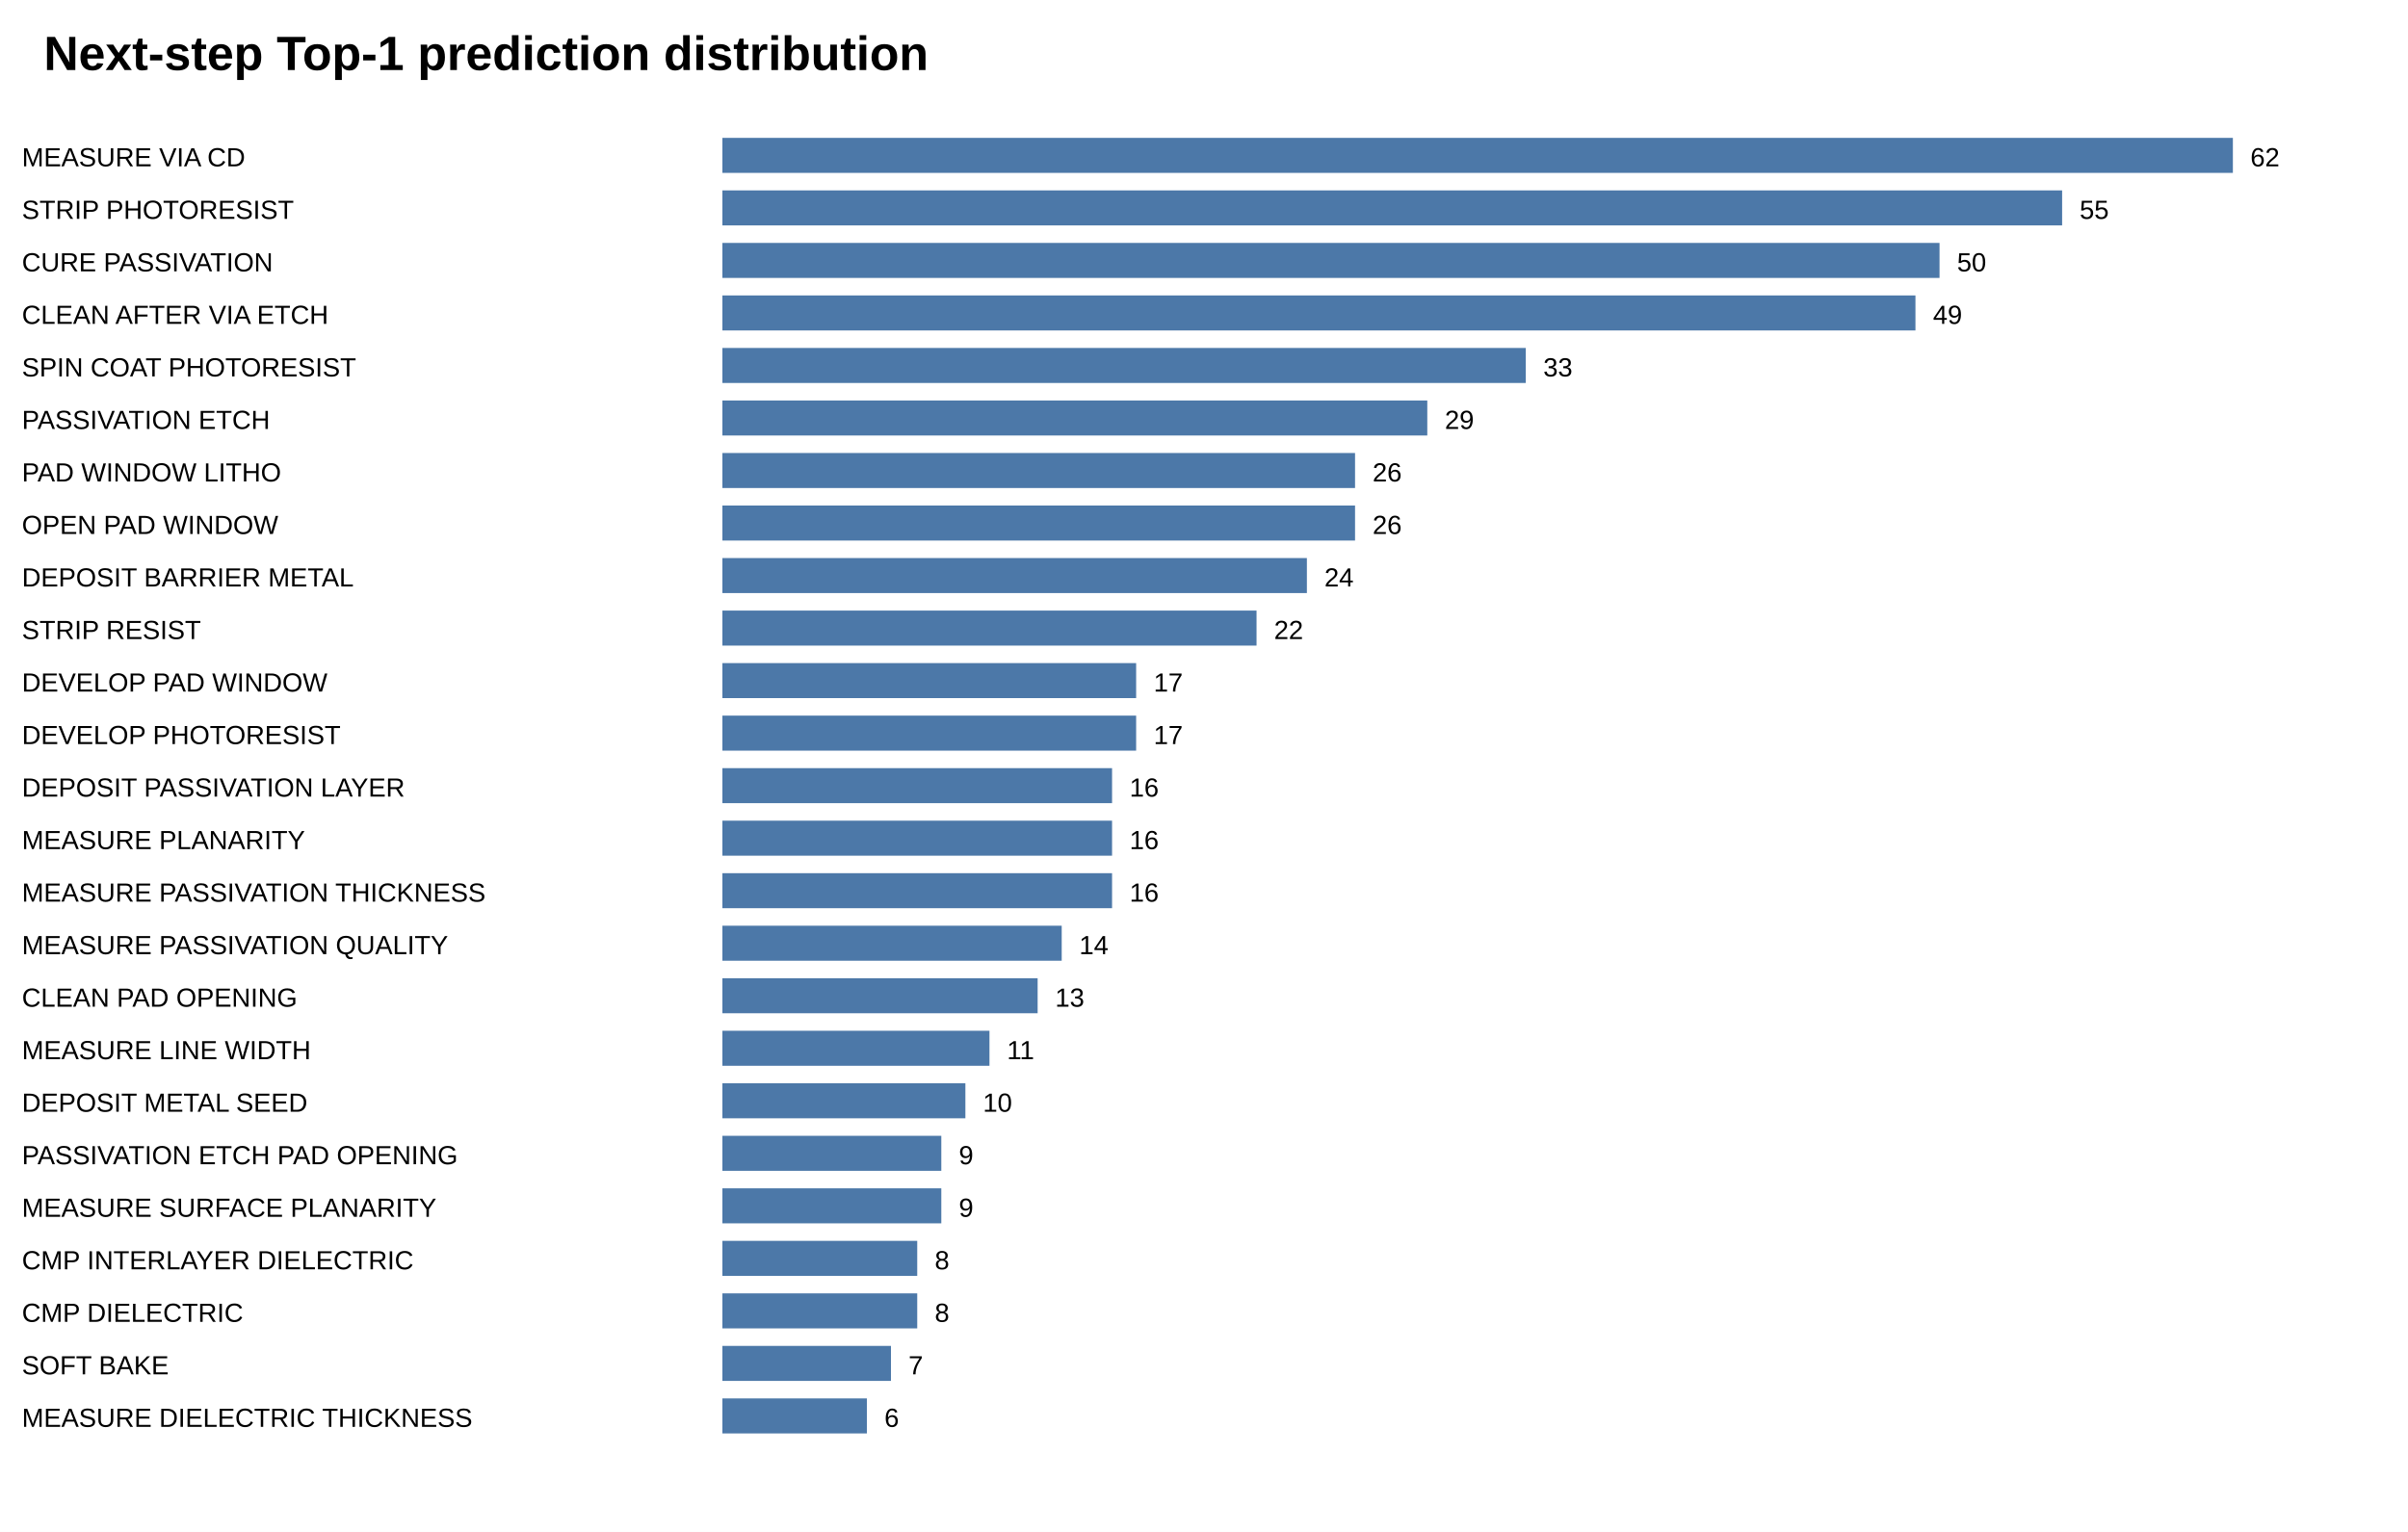
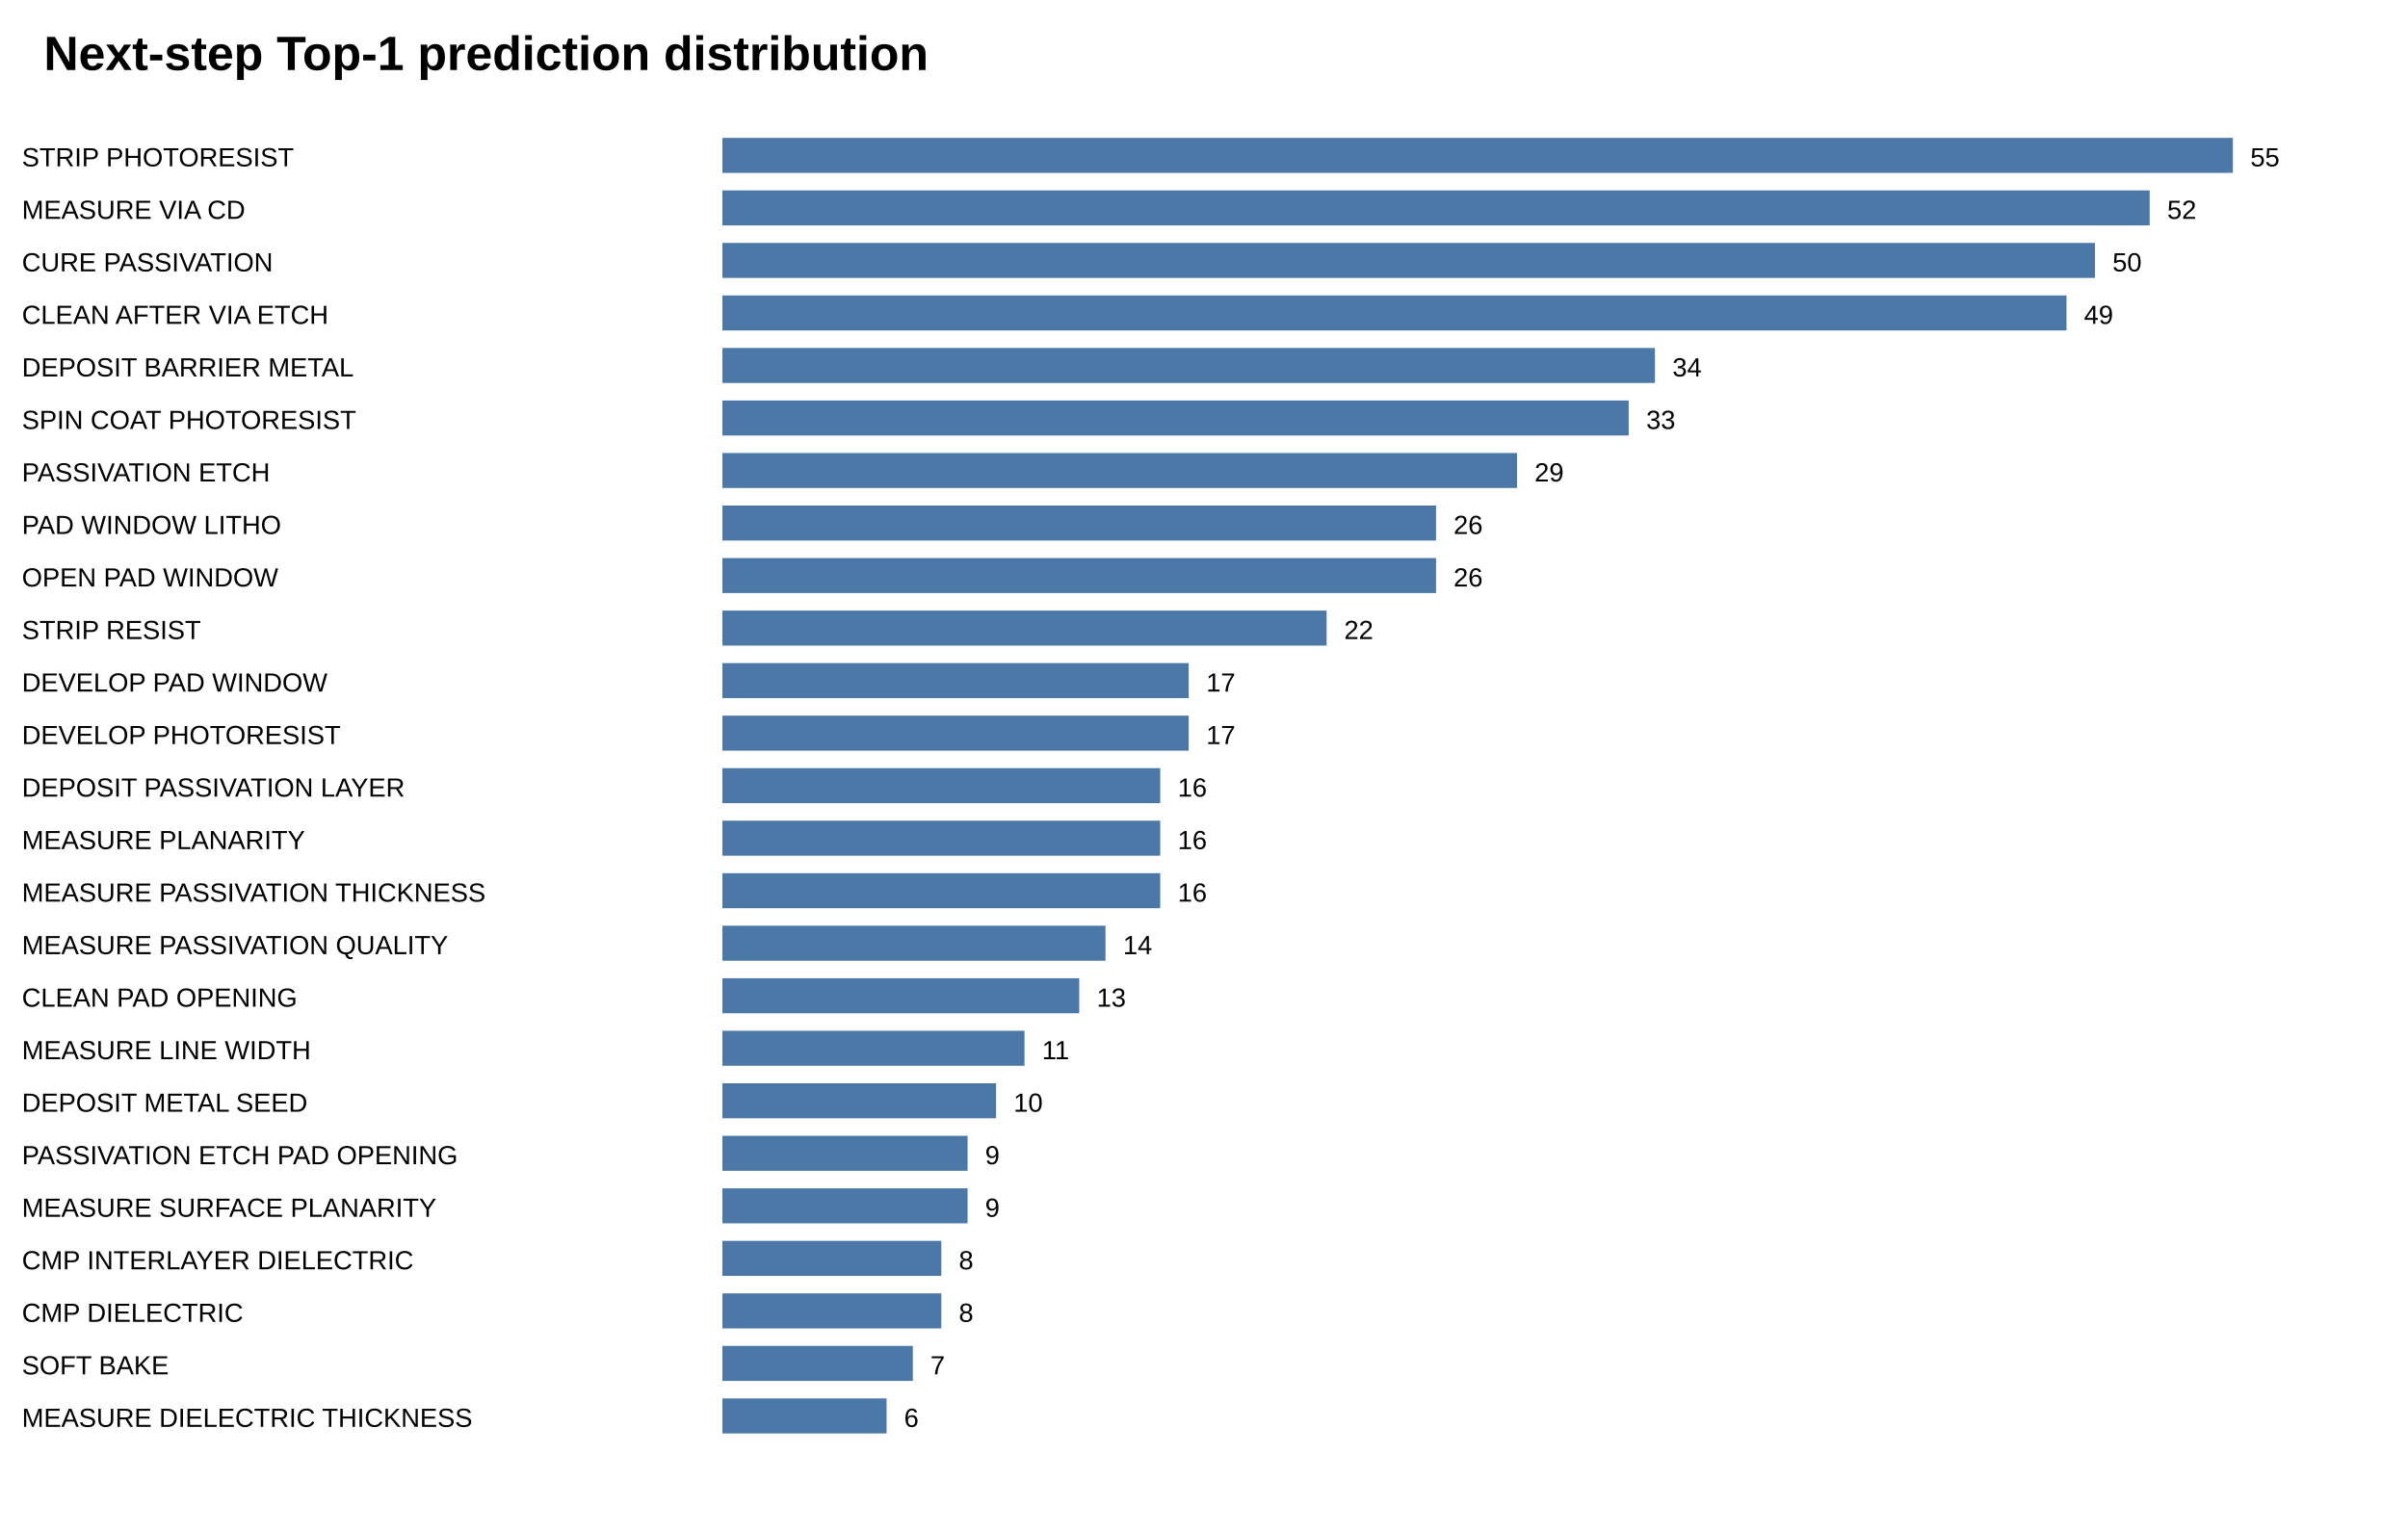
<svg xmlns="http://www.w3.org/2000/svg" width="1100" height="700">
  <rect width="100%" height="100%" fill="white" />
  <text x="20" y="32" font-family="Arial" font-size="22" font-weight="bold">Next-step Top-1 prediction distribution</text>
-   <text x="10" y="76" font-family="Arial" font-size="12">MEASURE VIA CD</text>
+   <text x="10" y="76" font-family="Arial" font-size="12">STRIP PHOTORESIST</text>
  <rect x="330" y="63" width="690" height="16" fill="#4C78A8" />
-   <text x="1028" y="76" font-family="Arial" font-size="12">62</text>
-   <text x="10" y="100" font-family="Arial" font-size="12">STRIP PHOTORESIST</text>
-   <rect x="330" y="87" width="612" height="16" fill="#4C78A8" />
-   <text x="950" y="100" font-family="Arial" font-size="12">55</text>
+   <text x="1028" y="76" font-family="Arial" font-size="12">55</text>
+   <text x="10" y="100" font-family="Arial" font-size="12">MEASURE VIA CD</text>
+   <rect x="330" y="87" width="652" height="16" fill="#4C78A8" />
+   <text x="990" y="100" font-family="Arial" font-size="12">52</text>
  <text x="10" y="124" font-family="Arial" font-size="12">CURE PASSIVATION</text>
-   <rect x="330" y="111" width="556" height="16" fill="#4C78A8" />
-   <text x="894" y="124" font-family="Arial" font-size="12">50</text>
+   <rect x="330" y="111" width="627" height="16" fill="#4C78A8" />
+   <text x="965" y="124" font-family="Arial" font-size="12">50</text>
  <text x="10" y="148" font-family="Arial" font-size="12">CLEAN AFTER VIA ETCH</text>
-   <rect x="330" y="135" width="545" height="16" fill="#4C78A8" />
-   <text x="883" y="148" font-family="Arial" font-size="12">49</text>
-   <text x="10" y="172" font-family="Arial" font-size="12">SPIN COAT PHOTORESIST</text>
-   <rect x="330" y="159" width="367" height="16" fill="#4C78A8" />
-   <text x="705" y="172" font-family="Arial" font-size="12">33</text>
-   <text x="10" y="196" font-family="Arial" font-size="12">PASSIVATION ETCH</text>
-   <rect x="330" y="183" width="322" height="16" fill="#4C78A8" />
-   <text x="660" y="196" font-family="Arial" font-size="12">29</text>
-   <text x="10" y="220" font-family="Arial" font-size="12">PAD WINDOW LITHO</text>
-   <rect x="330" y="207" width="289" height="16" fill="#4C78A8" />
-   <text x="627" y="220" font-family="Arial" font-size="12">26</text>
-   <text x="10" y="244" font-family="Arial" font-size="12">OPEN PAD WINDOW</text>
-   <rect x="330" y="231" width="289" height="16" fill="#4C78A8" />
-   <text x="627" y="244" font-family="Arial" font-size="12">26</text>
-   <text x="10" y="268" font-family="Arial" font-size="12">DEPOSIT BARRIER METAL</text>
-   <rect x="330" y="255" width="267" height="16" fill="#4C78A8" />
-   <text x="605" y="268" font-family="Arial" font-size="12">24</text>
+   <rect x="330" y="135" width="614" height="16" fill="#4C78A8" />
+   <text x="952" y="148" font-family="Arial" font-size="12">49</text>
+   <text x="10" y="172" font-family="Arial" font-size="12">DEPOSIT BARRIER METAL</text>
+   <rect x="330" y="159" width="426" height="16" fill="#4C78A8" />
+   <text x="764" y="172" font-family="Arial" font-size="12">34</text>
+   <text x="10" y="196" font-family="Arial" font-size="12">SPIN COAT PHOTORESIST</text>
+   <rect x="330" y="183" width="414" height="16" fill="#4C78A8" />
+   <text x="752" y="196" font-family="Arial" font-size="12">33</text>
+   <text x="10" y="220" font-family="Arial" font-size="12">PASSIVATION ETCH</text>
+   <rect x="330" y="207" width="363" height="16" fill="#4C78A8" />
+   <text x="701" y="220" font-family="Arial" font-size="12">29</text>
+   <text x="10" y="244" font-family="Arial" font-size="12">PAD WINDOW LITHO</text>
+   <rect x="330" y="231" width="326" height="16" fill="#4C78A8" />
+   <text x="664" y="244" font-family="Arial" font-size="12">26</text>
+   <text x="10" y="268" font-family="Arial" font-size="12">OPEN PAD WINDOW</text>
+   <rect x="330" y="255" width="326" height="16" fill="#4C78A8" />
+   <text x="664" y="268" font-family="Arial" font-size="12">26</text>
  <text x="10" y="292" font-family="Arial" font-size="12">STRIP RESIST</text>
-   <rect x="330" y="279" width="244" height="16" fill="#4C78A8" />
-   <text x="582" y="292" font-family="Arial" font-size="12">22</text>
+   <rect x="330" y="279" width="276" height="16" fill="#4C78A8" />
+   <text x="614" y="292" font-family="Arial" font-size="12">22</text>
  <text x="10" y="316" font-family="Arial" font-size="12">DEVELOP PAD WINDOW</text>
-   <rect x="330" y="303" width="189" height="16" fill="#4C78A8" />
-   <text x="527" y="316" font-family="Arial" font-size="12">17</text>
+   <rect x="330" y="303" width="213" height="16" fill="#4C78A8" />
+   <text x="551" y="316" font-family="Arial" font-size="12">17</text>
  <text x="10" y="340" font-family="Arial" font-size="12">DEVELOP PHOTORESIST</text>
-   <rect x="330" y="327" width="189" height="16" fill="#4C78A8" />
-   <text x="527" y="340" font-family="Arial" font-size="12">17</text>
+   <rect x="330" y="327" width="213" height="16" fill="#4C78A8" />
+   <text x="551" y="340" font-family="Arial" font-size="12">17</text>
  <text x="10" y="364" font-family="Arial" font-size="12">DEPOSIT PASSIVATION LAYER</text>
-   <rect x="330" y="351" width="178" height="16" fill="#4C78A8" />
-   <text x="516" y="364" font-family="Arial" font-size="12">16</text>
+   <rect x="330" y="351" width="200" height="16" fill="#4C78A8" />
+   <text x="538" y="364" font-family="Arial" font-size="12">16</text>
  <text x="10" y="388" font-family="Arial" font-size="12">MEASURE PLANARITY</text>
-   <rect x="330" y="375" width="178" height="16" fill="#4C78A8" />
-   <text x="516" y="388" font-family="Arial" font-size="12">16</text>
+   <rect x="330" y="375" width="200" height="16" fill="#4C78A8" />
+   <text x="538" y="388" font-family="Arial" font-size="12">16</text>
  <text x="10" y="412" font-family="Arial" font-size="12">MEASURE PASSIVATION THICKNESS</text>
-   <rect x="330" y="399" width="178" height="16" fill="#4C78A8" />
-   <text x="516" y="412" font-family="Arial" font-size="12">16</text>
+   <rect x="330" y="399" width="200" height="16" fill="#4C78A8" />
+   <text x="538" y="412" font-family="Arial" font-size="12">16</text>
  <text x="10" y="436" font-family="Arial" font-size="12">MEASURE PASSIVATION QUALITY</text>
-   <rect x="330" y="423" width="155" height="16" fill="#4C78A8" />
-   <text x="493" y="436" font-family="Arial" font-size="12">14</text>
+   <rect x="330" y="423" width="175" height="16" fill="#4C78A8" />
+   <text x="513" y="436" font-family="Arial" font-size="12">14</text>
  <text x="10" y="460" font-family="Arial" font-size="12">CLEAN PAD OPENING</text>
-   <rect x="330" y="447" width="144" height="16" fill="#4C78A8" />
-   <text x="482" y="460" font-family="Arial" font-size="12">13</text>
+   <rect x="330" y="447" width="163" height="16" fill="#4C78A8" />
+   <text x="501" y="460" font-family="Arial" font-size="12">13</text>
  <text x="10" y="484" font-family="Arial" font-size="12">MEASURE LINE WIDTH</text>
-   <rect x="330" y="471" width="122" height="16" fill="#4C78A8" />
-   <text x="460" y="484" font-family="Arial" font-size="12">11</text>
+   <rect x="330" y="471" width="138" height="16" fill="#4C78A8" />
+   <text x="476" y="484" font-family="Arial" font-size="12">11</text>
  <text x="10" y="508" font-family="Arial" font-size="12">DEPOSIT METAL SEED</text>
-   <rect x="330" y="495" width="111" height="16" fill="#4C78A8" />
-   <text x="449" y="508" font-family="Arial" font-size="12">10</text>
+   <rect x="330" y="495" width="125" height="16" fill="#4C78A8" />
+   <text x="463" y="508" font-family="Arial" font-size="12">10</text>
  <text x="10" y="532" font-family="Arial" font-size="12">PASSIVATION ETCH PAD OPENING</text>
-   <rect x="330" y="519" width="100" height="16" fill="#4C78A8" />
-   <text x="438" y="532" font-family="Arial" font-size="12">9</text>
+   <rect x="330" y="519" width="112" height="16" fill="#4C78A8" />
+   <text x="450" y="532" font-family="Arial" font-size="12">9</text>
  <text x="10" y="556" font-family="Arial" font-size="12">MEASURE SURFACE PLANARITY</text>
-   <rect x="330" y="543" width="100" height="16" fill="#4C78A8" />
-   <text x="438" y="556" font-family="Arial" font-size="12">9</text>
+   <rect x="330" y="543" width="112" height="16" fill="#4C78A8" />
+   <text x="450" y="556" font-family="Arial" font-size="12">9</text>
  <text x="10" y="580" font-family="Arial" font-size="12">CMP INTERLAYER DIELECTRIC</text>
-   <rect x="330" y="567" width="89" height="16" fill="#4C78A8" />
-   <text x="427" y="580" font-family="Arial" font-size="12">8</text>
+   <rect x="330" y="567" width="100" height="16" fill="#4C78A8" />
+   <text x="438" y="580" font-family="Arial" font-size="12">8</text>
  <text x="10" y="604" font-family="Arial" font-size="12">CMP DIELECTRIC</text>
-   <rect x="330" y="591" width="89" height="16" fill="#4C78A8" />
-   <text x="427" y="604" font-family="Arial" font-size="12">8</text>
+   <rect x="330" y="591" width="100" height="16" fill="#4C78A8" />
+   <text x="438" y="604" font-family="Arial" font-size="12">8</text>
  <text x="10" y="628" font-family="Arial" font-size="12">SOFT BAKE</text>
-   <rect x="330" y="615" width="77" height="16" fill="#4C78A8" />
-   <text x="415" y="628" font-family="Arial" font-size="12">7</text>
+   <rect x="330" y="615" width="87" height="16" fill="#4C78A8" />
+   <text x="425" y="628" font-family="Arial" font-size="12">7</text>
  <text x="10" y="652" font-family="Arial" font-size="12">MEASURE DIELECTRIC THICKNESS</text>
-   <rect x="330" y="639" width="66" height="16" fill="#4C78A8" />
-   <text x="404" y="652" font-family="Arial" font-size="12">6</text>
+   <rect x="330" y="639" width="75" height="16" fill="#4C78A8" />
+   <text x="413" y="652" font-family="Arial" font-size="12">6</text>
</svg>
